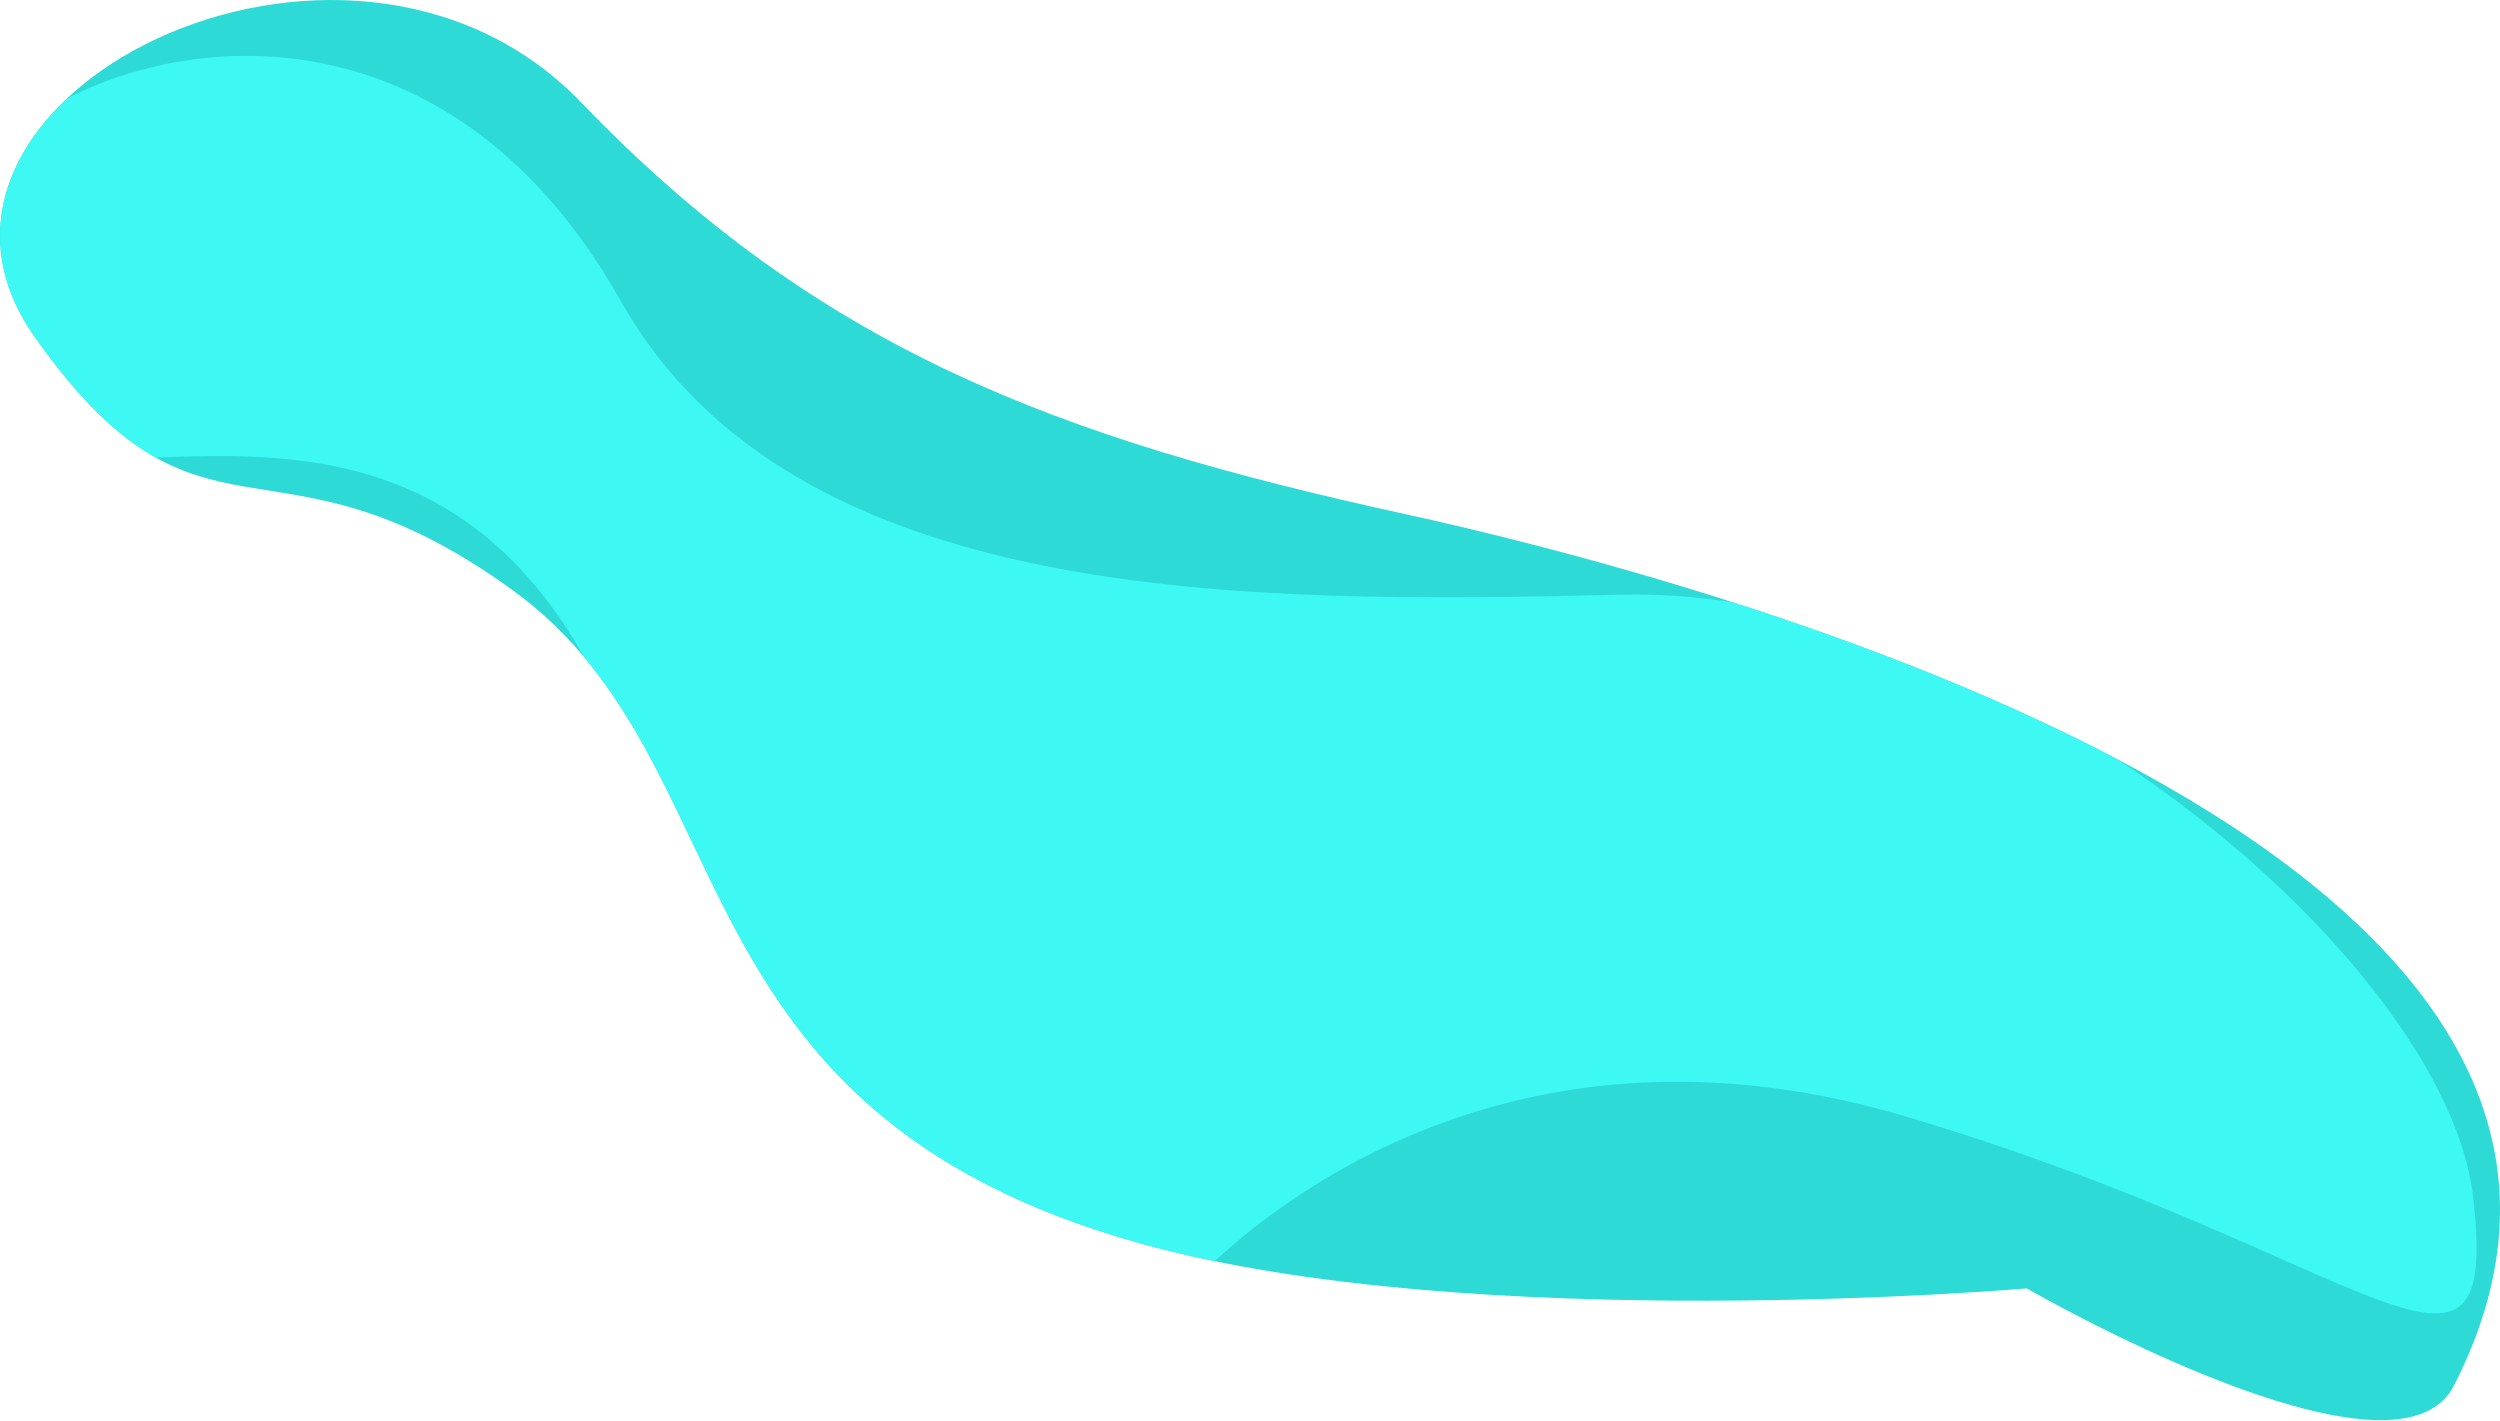
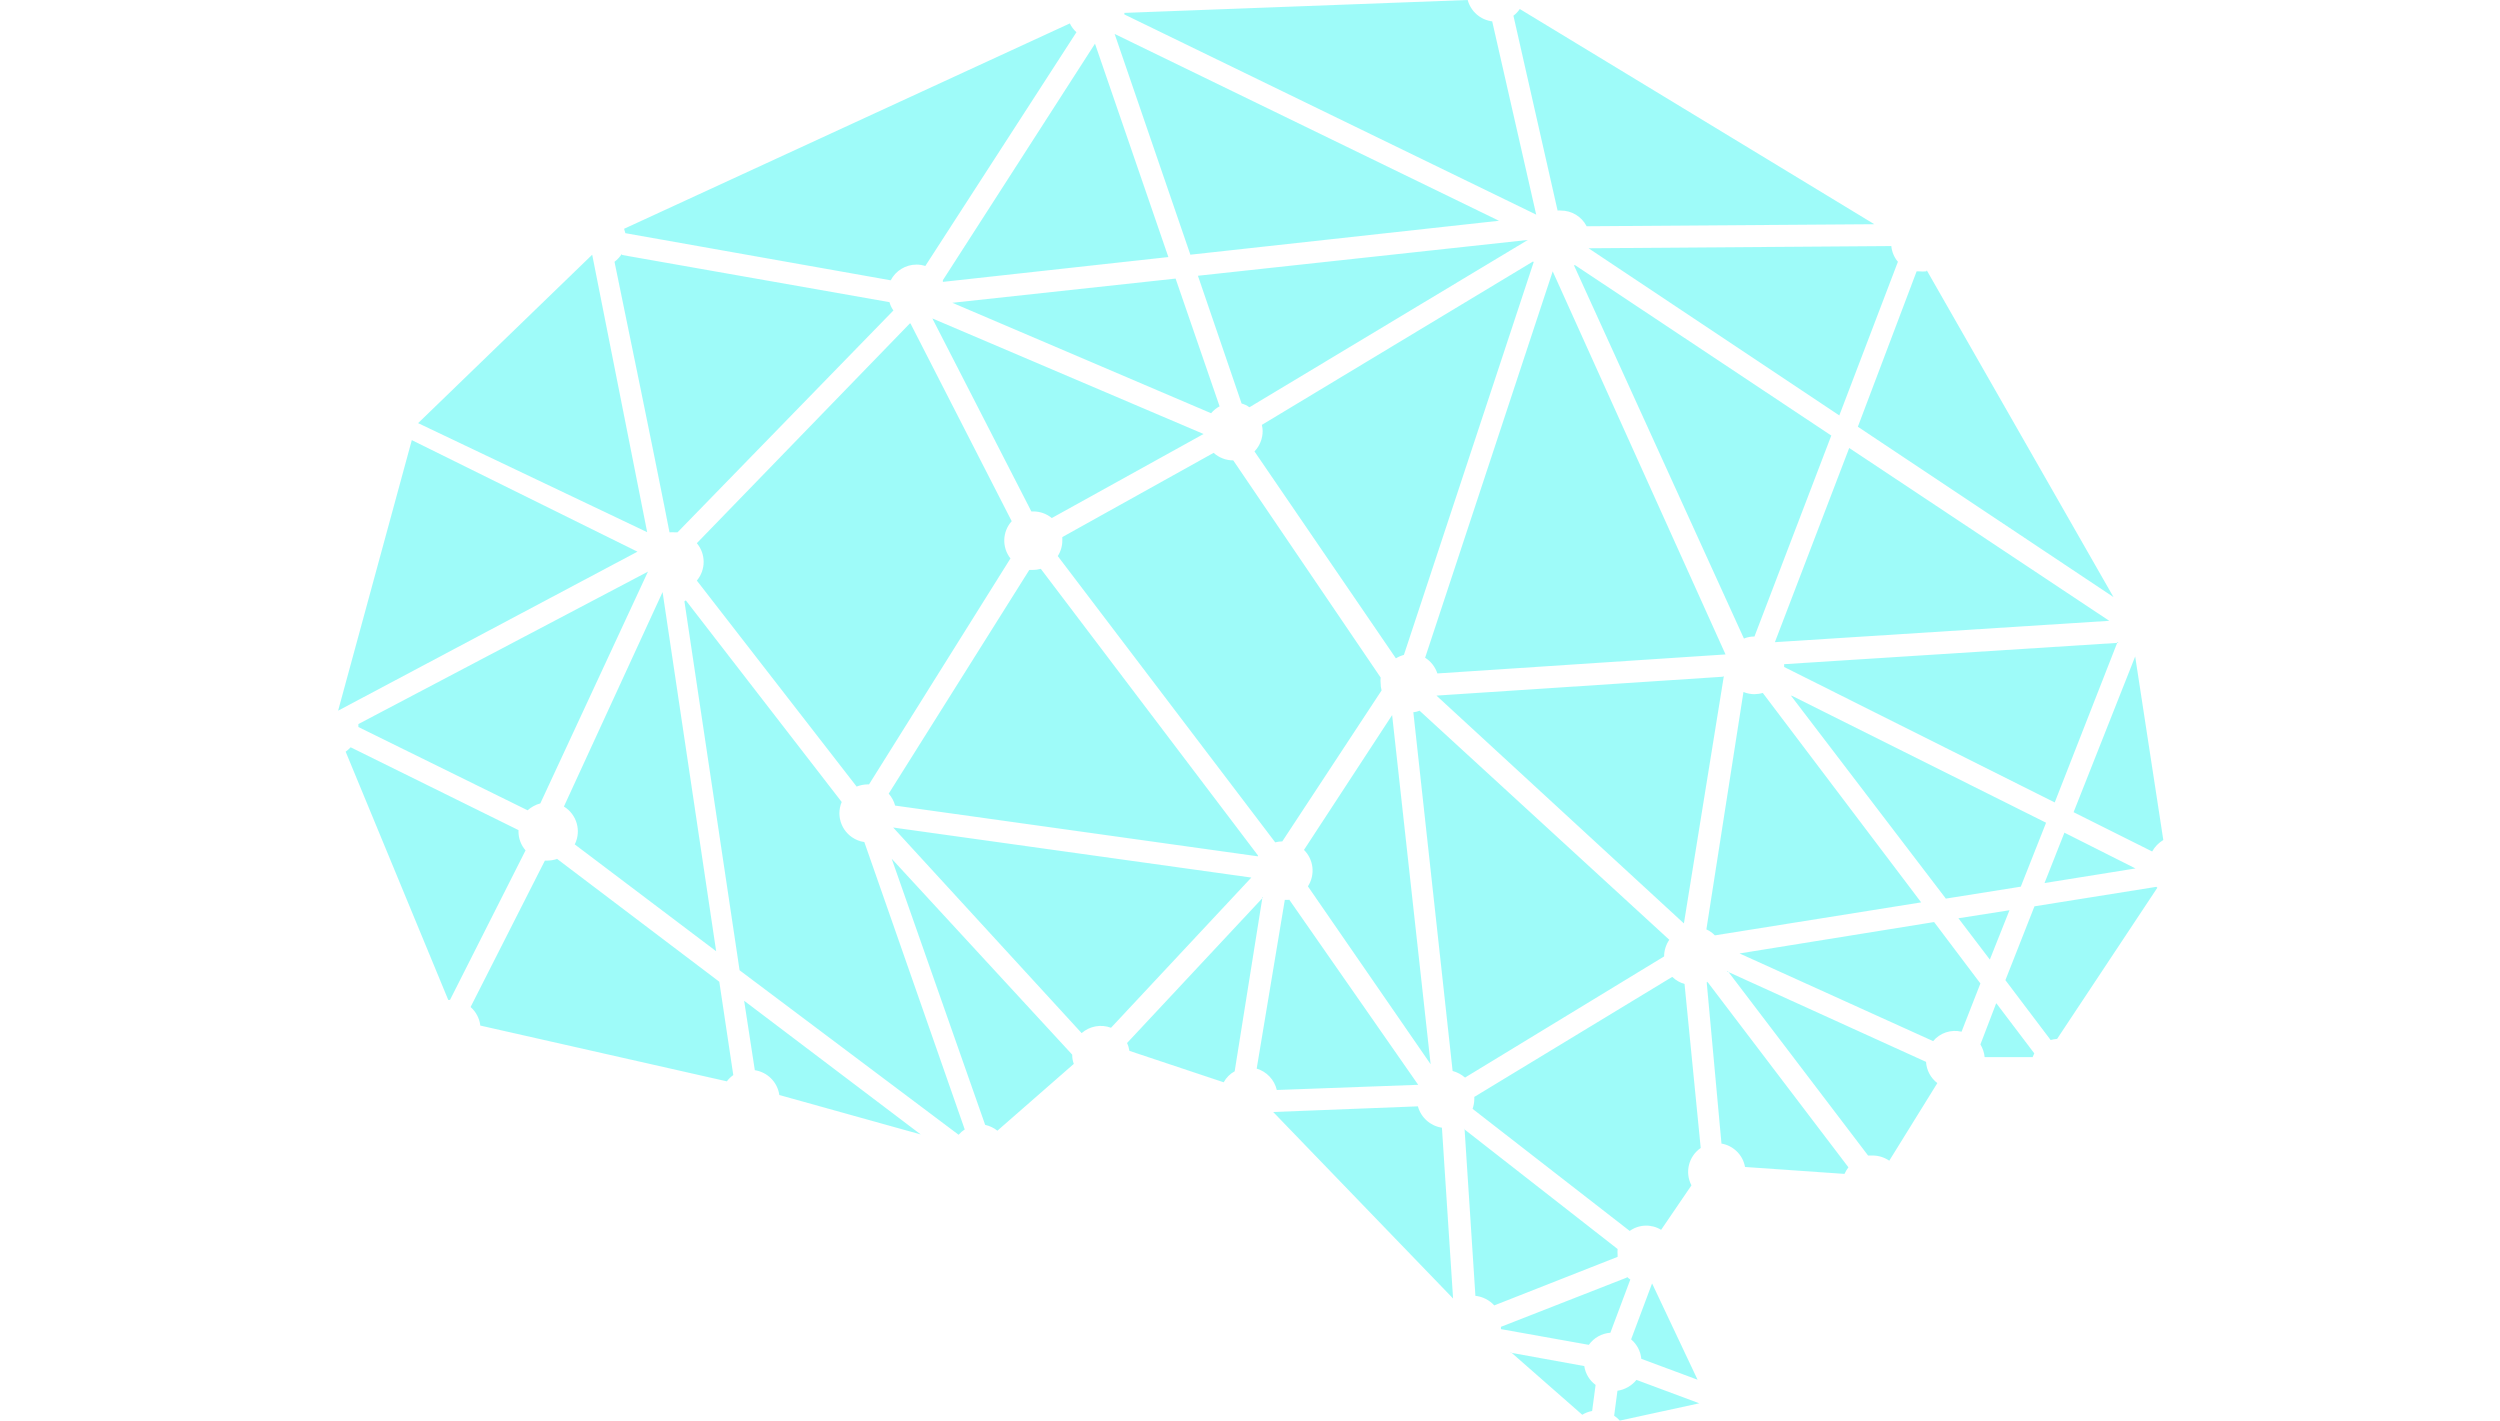
- <svg xmlns="http://www.w3.org/2000/svg" width="169" height="96">
-   <path d="M137.01 87.096s24.87 14.377 28.863 6.594c18.717-36.488-51.914-54.794-70.858-58.931-23.586-5.151-39.731-11.191-55.717-27.822C23.312-9.693-8.969 6.782 2.36 22.791 13.69 38.8 18.346 28.075 34.642 39.888c16.14 11.657 10.098 35.093 42.37 44.142 22.495 6.307 59.999 3.066 59.999 3.066z" fill="#2ddad6" />
-   <path d="M16.927 3.777C12.275 3.73 7.955 4.903 4.571 6.633-.066 10.975-1.801 16.91 2.36 22.79c3.1 4.38 5.7 6.752 8.175 8.138 9.032-.327 20.993-.655 28.953 13.5 10.397 12.412 9.03 31.61 37.524 39.6 1.63.457 3.346.86 5.113 1.222 5.704-5.284 21.916-17.15 46.724-9.77 31.35 9.325 40.197 21.604 38.335 5.44-1.045-9.064-10.973-20.962-24.007-29.557-8.365-4.41-17.64-7.946-26.066-10.65-2.525-.39-5.037-.574-7.508-.514-25.608.621-56.027.776-67.667-19.896C35.025 8.03 25.432 3.866 16.927 3.777z" fill="#3ef8f4" />
+ <svg xmlns="http://www.w3.org/2000/svg" id="Layer_1" data-name="Layer 1" viewBox="0 0 116.07 90.38" width="169" height="96">
+   <path d="M98.17,2.73h0a1.86,1.86,0,0,0,1.56,1.36l2.8,12.3L76.32,3.65h0v-.1l21.83-.82Zm3.31.57L124.05,17l-18.31.13h0a1.84,1.84,0,0,0-1.65-1,.68.68,0,0,0-.2,0l-2.81-12.4h0a1.78,1.78,0,0,0,.4-.42Zm-28.63.92a1.76,1.76,0,0,0,.42.56L63.65,19.66a1.77,1.77,0,0,0-.56-.09,1.85,1.85,0,0,0-1.64,1l-16.89-3a2.29,2.29,0,0,0-.08-.28Zm2.85.67,24.46,11.89L80.52,18.94Zm-1.25.62,4.67,13.58L64.77,20.67a.37.37,0,0,0,0-.11ZM102,18,84.28,28.65h0a1.54,1.54,0,0,0-.5-.24L81,20.28,102,18Zm23.13.39h0a1.81,1.81,0,0,0,.42,1l-3.73,9.78L105.86,18.53h0l19.22-.14Zm-80.76.57,17,3a1.72,1.72,0,0,0,.25.53L47.88,36.61h-.16a2,2,0,0,0-.35,0c-.11-.53-.2-1-.34-1.73-.4-2-.94-4.68-1.48-7.31-.7-3.43-1.28-6.23-1.68-8.18a1.88,1.88,0,0,0,.45-.48Zm58,.45-8.26,25h0a1.92,1.92,0,0,0-.51.22l-9-13.17a1.88,1.88,0,0,0,.52-1.29,1.83,1.83,0,0,0-.05-.4l17.26-10.4Zm2.64.2,16.3,10.84-4.89,12.79h0a1.7,1.7,0,0,0-.67.13L104.93,19.61l0,0Zm22.38.33,11.88,20.79L123,29.89,126.74,20h.17a2.2,2.2,0,0,0,.44,0ZM103.58,20l11,24.38L96.24,45.59h0a1.87,1.87,0,0,0-.78-1L103.58,20Zm-24,.46,2.8,8.13a1.77,1.77,0,0,0-.54.44L65.37,22ZM64.11,23l17.25,7.35L71.7,35.7h0a1.84,1.84,0,0,0-1.17-.42H70.4L64.1,23h0Zm-1.39.34L69.15,35.9h0a1.84,1.84,0,0,0-.08,2.37l-9,14.38H60a2,2,0,0,0-.72.14L49.11,39.68a1.85,1.85,0,0,0,0-2.38l13.57-14Zm59.73,7.9,16.55,11-21.28,1.36ZM82,31.55a1.86,1.86,0,0,0,1.25.48h0l9.38,13.82a1.64,1.64,0,0,0,0,.38,1.61,1.61,0,0,0,.06.44l-6.32,9.61h0a1.74,1.74,0,0,0-.45.06L72.08,38.12a1.82,1.82,0,0,0,.29-1,1.49,1.49,0,0,0,0-.21L82,31.55ZM71,38.93,84.82,57.17h0l0,.06L61.73,54a1.88,1.88,0,0,0-.41-.76L70.27,39l.26,0a1.54,1.54,0,0,0,.43-.06Zm-25,.18L39.15,53.86h0a2,2,0,0,0-.81.44L27.57,49a1.37,1.37,0,0,0,0-.19Zm.93,1.3,3.41,22.86-9-6.8h0a1.85,1.85,0,0,0-.69-2.41Zm1.48.53,9.92,12.83h0a1.85,1.85,0,0,0,1,2.43,1.69,1.69,0,0,0,.44.12l6.39,18.29h0a1.8,1.8,0,0,0-.39.34L51.83,64.48,48.32,41Zm91.12,2.64-4,10.22-17.22-8.62h0V45l21.27-1.36Zm1.12.93,1.79,11.68h0a2,2,0,0,0-.71.73l-5-2.5Zm-26.18,1.26L111.93,61.5,96.18,47h0v0l18.2-1.2Zm1.25,1h0a1.85,1.85,0,0,0,.69.14,2,2,0,0,0,.54-.08l10.08,13.33-13.13,2.1a1.71,1.71,0,0,0-.54-.38Zm3.1.25,16.16,8.07-1.61,4.07-4.77.76L118.74,47ZM95.15,48,111,62.54h0a1.9,1.9,0,0,0-.33,1.06v0L98,71.31a2,2,0,0,0-.79-.42l-2.5-22.83a1.38,1.38,0,0,0,.4-.1Zm-1.79.24,2.45,22.22L88,59.14a1.85,1.85,0,0,0-.25-2.32ZM27.08,50.29l10.68,5.27v.09a1.82,1.82,0,0,0,.45,1.2L33.4,66.37h-.11l-6.53-15.8h0a2.79,2.79,0,0,0,.32-.28Zm34.49,5.1L84.4,58.58l-8.93,9.56a1.85,1.85,0,0,0-1.87.34l-12-13.09Zm74.57.33L140.67,58l-5.79.93,1.26-3.19ZM61.51,57.38,73,69.85v0a1.7,1.7,0,0,0,.1.59l-4.86,4.25h0a1.94,1.94,0,0,0-.78-.37Zm-21.31,0,10.34,7.83.89,5.94h0a1.94,1.94,0,0,0-.41.4L35.33,68h0a1.85,1.85,0,0,0-.62-1.18l4.73-9.32h0l.17,0a2,2,0,0,0,.59-.1ZM142,59.17l.06.06-6.38,9.62a1.85,1.85,0,0,0-.41.07l-2.88-3.81,1.85-4.7Zm-56.89.65L83.34,70.91h0a1.75,1.75,0,0,0-.7.7l-6-2a1.8,1.8,0,0,0-.15-.5l8.66-9.27Zm1.67.12,8.24,11.83-9,.33h0a1.86,1.86,0,0,0-1.28-1.36L86.53,60h0l.28,0Zm45.87.72-1.25,3.14-2-2.63Zm-4.79.76,2.94,3.9-1.2,3.07h0a1.81,1.81,0,0,0-1.81.6l-12.32-5.58,12.39-2Zm-13.19,3.13,12.67,5.76h0a1.83,1.83,0,0,0,.72,1.35L125,76.6a1.9,1.9,0,0,0-1.06-.33l-.29,0-8.93-11.74Zm-3.47.36h0a1.8,1.8,0,0,0,.77.44L113,75.79h0a1.85,1.85,0,0,0-.59,2.38L110.48,81a1.81,1.81,0,0,0-2,.07l-10-7.77a1.9,1.9,0,0,0,.11-.63v-.13l12.58-7.63Zm2.2.27,9,11.84h0a2.22,2.22,0,0,0-.25.42L115.82,77h0a1.84,1.84,0,0,0-1.5-1.49l-.94-10.27h0l.05,0ZM52.12,66.42l11.24,8.51-9-2.51h0a1.86,1.86,0,0,0-1.56-1.58Zm79.71.18,2.4,3.17h0a2.56,2.56,0,0,0-.11.24h-3.05a1.94,1.94,0,0,0-.27-.81l1-2.61ZM95,73.14h0a1.88,1.88,0,0,0,1.53,1.36l.71,10.87L85.79,73.5l0,0Zm2.93,1.44,9.78,7.64h0a2.2,2.2,0,0,0,0,.36v.14l-7.85,3.09h0a1.91,1.91,0,0,0-1.2-.61l-.69-10.62ZM108.31,84h0a1.66,1.66,0,0,0,.21.16l-1.27,3.39h0a1.84,1.84,0,0,0-1.37.77l-5.59-1a.39.39,0,0,1,0-.15l8-3.13Zm1.6.42,2.89,6.12-3.58-1.33h0a1.87,1.87,0,0,0-.65-1.24l1.33-3.55Zm-9,4.4,4.68.85h0a1.82,1.82,0,0,0,.72,1.2l-.22,1.66h0a1.79,1.79,0,0,0-.63.24l-4.56-4Zm8,1.73,4,1.49-5.06,1.1h0a2.11,2.11,0,0,0-.36-.31l.21-1.59a1.9,1.9,0,0,0,1.2-.68Z" transform="translate(-26.28 -2.73)" style="fill:#3ef8f4;opacity:0.5;isolation:isolate" />
+   <polygon points="4.69 28.01 19.05 35.11 0 45.23 4.69 28.01" style="fill:#3ef8f4;opacity:0.5;isolation:isolate" />
+   <polygon points="16.17 16.21 19.67 33.87 5.09 26.93 16.17 16.21" style="fill:#3ef8f4;opacity:0.5;isolation:isolate" />
</svg>
